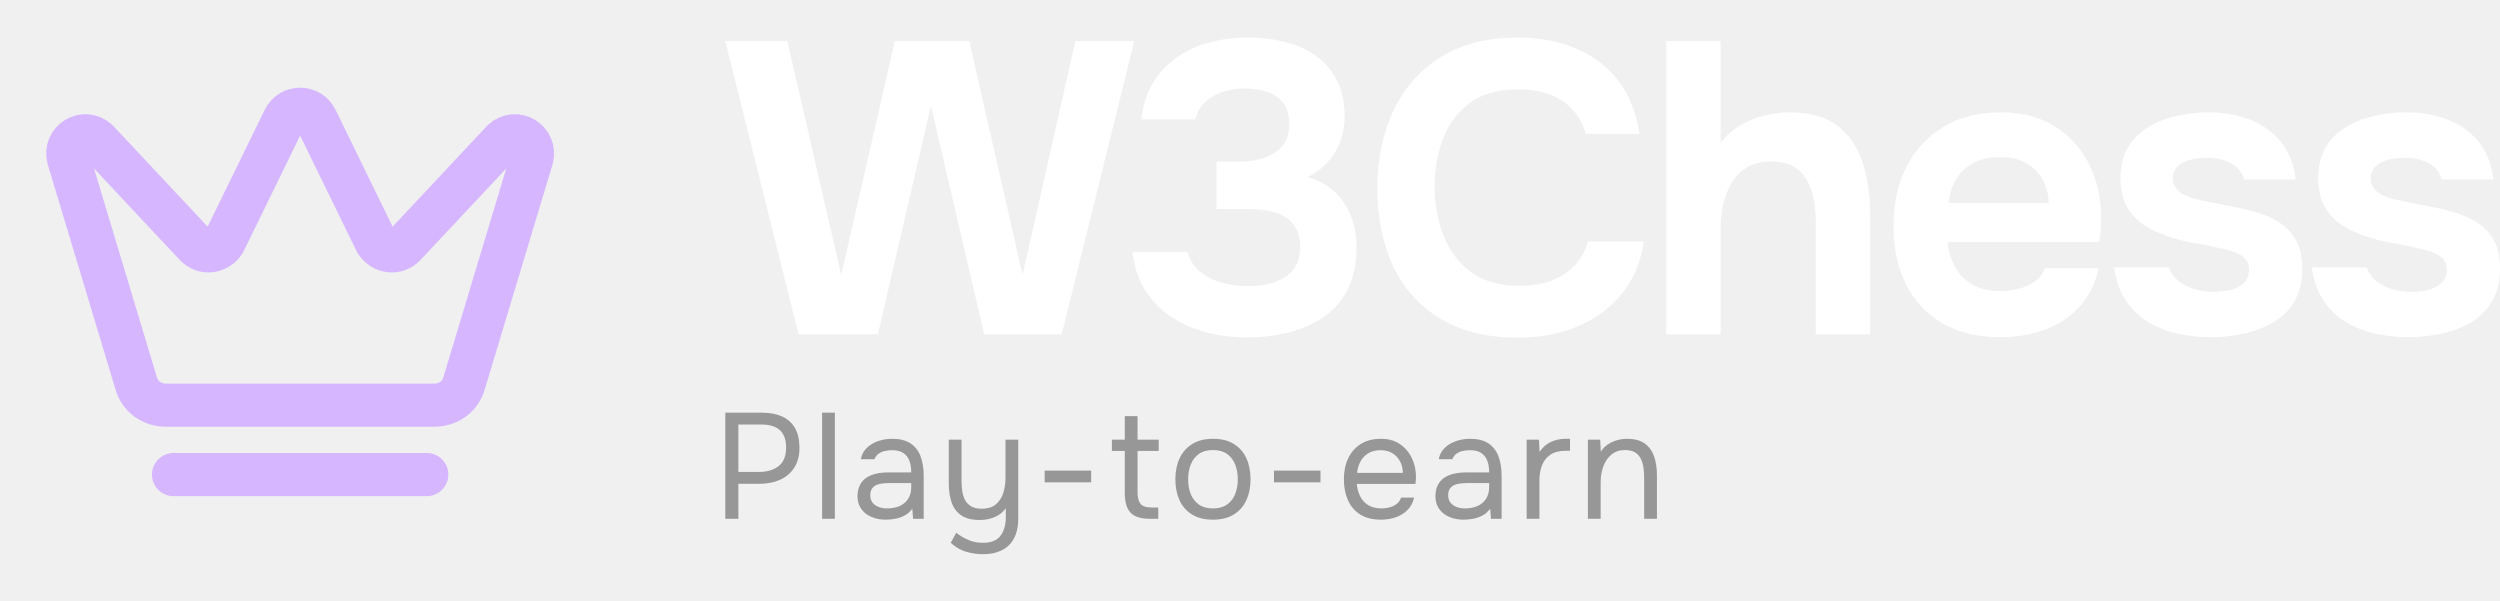
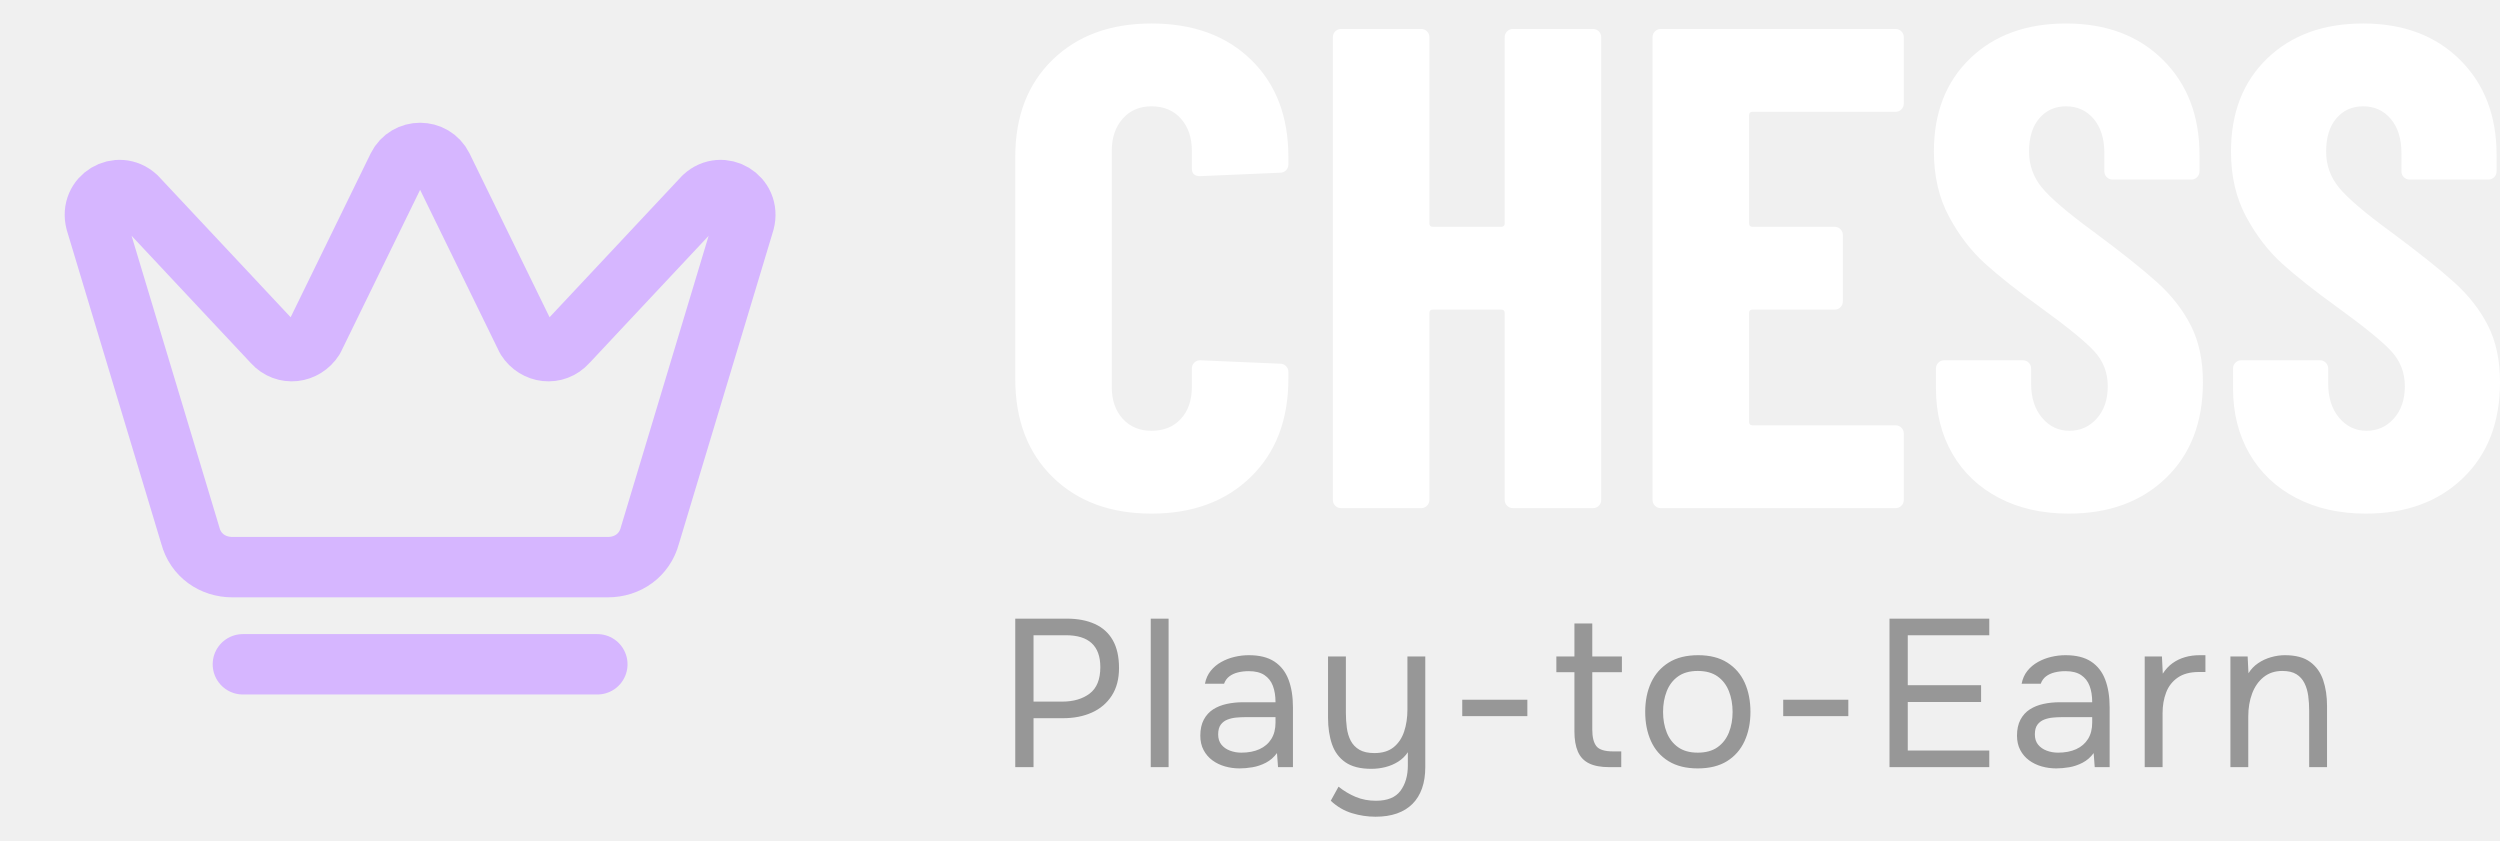
- <svg xmlns="http://www.w3.org/2000/svg" viewBox="0 0 199.912 48" fill="none">
+ <svg xmlns="http://www.w3.org/2000/svg" viewBox="0 0 142.821 48" fill="none">
  <g transform="scale(.75)">
    <g transform="translate(0 -2.4)" stroke="#d6b6ff" stroke-width="4.6">
      <path d="M10.4 17.4C9 16.1 6.8 17.4 7.3 19.3L14.5 43.2C14.9 44.7 16.2 45.6 17.7 45.6H46.3C47.8 45.6 49.1 44.7 49.5 43.2L56.7 19.3C57.2 17.4 55 16.1 53.6 17.4L43.2 28.5C42.3 29.5 40.8 29.3 40.1 28.2L33.7 15.1C33 13.7 31 13.7 30.3 15.1L23.9 28.2C23.2 29.3 21.7 29.5 20.8 28.5Z" stroke-linejoin="round" />
      <path d="M18.5 53H45.5" stroke-linecap="round" />
    </g>
  </g>
-   <path transform="translate(58 3)" d="M5.851 23.735 0 0.282H4.956L9.265 18.978L13.558 0.282H19.508L23.768 18.978L27.994 0.282H32.702L26.901 23.735H20.702L16.442 5.47L12.199 23.735ZM41.735 23.983Q40.11 23.983 38.569 23.602Q37.028 23.221 35.751 22.401Q34.475 21.58 33.622 20.279Q32.768 18.978 32.552 17.138H36.961Q37.227 18.116 37.956 18.721Q38.685 19.326 39.688 19.599Q40.691 19.873 41.768 19.873Q42.514 19.873 43.251 19.74Q43.989 19.608 44.61 19.26Q45.232 18.912 45.597 18.298Q45.961 17.685 45.961 16.724Q45.961 15.845 45.638 15.265Q45.315 14.685 44.76 14.345Q44.204 14.006 43.475 13.865Q42.746 13.724 41.934 13.724H39.282V9.928H41.039Q41.95 9.928 42.696 9.738Q43.442 9.547 43.981 9.182Q44.519 8.818 44.809 8.262Q45.099 7.707 45.099 6.961Q45.099 5.867 44.627 5.246Q44.155 4.624 43.343 4.351Q42.53 4.077 41.519 4.077Q40.591 4.077 39.754 4.359Q38.917 4.641 38.337 5.188Q37.757 5.735 37.591 6.547H33.265Q33.464 4.823 34.227 3.588Q34.989 2.354 36.157 1.55Q37.326 0.746 38.776 0.373Q40.227 0 41.785 0Q43.293 0 44.677 0.331Q46.061 0.663 47.146 1.409Q48.232 2.155 48.878 3.365Q49.525 4.575 49.525 6.298Q49.525 7.376 49.169 8.32Q48.812 9.265 48.149 9.986Q47.486 10.707 46.575 11.171Q47.884 11.536 48.746 12.356Q49.608 13.177 50.039 14.304Q50.47 15.431 50.47 16.757Q50.47 18.878 49.691 20.287Q48.912 21.696 47.627 22.5Q46.343 23.304 44.801 23.644Q43.26 23.983 41.735 23.983ZM63.365 24Q59.735 24 57.224 22.508Q54.713 21.017 53.428 18.331Q52.144 15.646 52.144 12.083Q52.144 8.486 53.461 5.768Q54.779 3.05 57.282 1.525Q59.785 0 63.348 0Q66.017 0 68.088 0.903Q70.16 1.807 71.453 3.514Q72.746 5.221 73.094 7.707H68.801Q68.354 6.05 66.986 5.097Q65.619 4.144 63.398 4.144Q60.961 4.144 59.494 5.262Q58.028 6.381 57.373 8.146Q56.718 9.912 56.718 11.901Q56.718 13.956 57.406 15.779Q58.094 17.602 59.594 18.729Q61.094 19.856 63.497 19.856Q64.956 19.856 66.075 19.434Q67.193 19.011 67.939 18.207Q68.685 17.403 68.967 16.309H73.442Q73.094 18.762 71.693 20.486Q70.293 22.21 68.146 23.105Q66 24 63.365 24ZM75.249 23.735V0.282H79.591V8.403Q80.32 7.508 81.257 6.978Q82.193 6.448 83.196 6.215Q84.199 5.983 85.077 5.983Q87.547 5.983 88.956 7.077Q90.365 8.171 90.953 10.011Q91.541 11.851 91.541 14.105V23.735H87.199V14.785Q87.199 13.939 87.058 13.077Q86.917 12.215 86.544 11.503Q86.171 10.79 85.467 10.351Q84.762 9.912 83.602 9.912Q82.508 9.912 81.729 10.367Q80.95 10.823 80.486 11.594Q80.022 12.365 79.807 13.293Q79.591 14.221 79.591 15.149V23.735ZM101.983 23.967Q99.249 23.967 97.334 22.856Q95.42 21.746 94.417 19.74Q93.414 17.735 93.414 15.066Q93.414 12.381 94.45 10.343Q95.486 8.304 97.409 7.144Q99.331 5.983 102 5.983Q103.989 5.983 105.489 6.671Q106.989 7.359 108.017 8.569Q109.044 9.779 109.55 11.345Q110.055 12.912 110.022 14.685Q110.006 15.116 109.972 15.522Q109.939 15.928 109.856 16.359H97.74Q97.84 17.436 98.329 18.331Q98.818 19.227 99.713 19.749Q100.608 20.271 101.95 20.271Q102.779 20.271 103.508 20.072Q104.238 19.873 104.776 19.459Q105.315 19.044 105.514 18.448H109.823Q109.392 20.37 108.224 21.597Q107.055 22.823 105.423 23.395Q103.79 23.967 101.983 23.967ZM105.829 13.227Q105.812 12.232 105.356 11.395Q104.901 10.558 104.039 10.061Q103.177 9.564 101.901 9.564Q100.575 9.564 99.688 10.094Q98.801 10.624 98.345 11.461Q97.89 12.298 97.823 13.227ZM118.74 23.967Q117.497 23.967 116.229 23.702Q114.961 23.436 113.867 22.807Q112.773 22.177 112.028 21.091Q111.282 20.006 111.05 18.381H115.442Q115.674 19.044 116.221 19.483Q116.768 19.923 117.497 20.13Q118.227 20.337 118.956 20.337Q119.42 20.337 119.925 20.271Q120.431 20.204 120.87 20.006Q121.309 19.807 121.575 19.459Q121.84 19.11 121.84 18.547Q121.84 18.017 121.55 17.702Q121.26 17.387 120.754 17.188Q120.249 16.989 119.552 16.856Q118.79 16.657 117.986 16.525Q117.182 16.392 116.403 16.21Q115.16 15.895 114.05 15.348Q112.939 14.801 112.251 13.815Q111.564 12.829 111.564 11.204Q111.564 9.796 112.152 8.801Q112.74 7.807 113.751 7.185Q114.762 6.564 116.022 6.273Q117.282 5.983 118.608 5.983Q120.398 5.983 121.89 6.555Q123.381 7.127 124.367 8.312Q125.354 9.497 125.569 11.354H121.425Q121.276 10.575 120.472 10.094Q119.669 9.613 118.459 9.613Q118.028 9.613 117.555 9.688Q117.083 9.762 116.677 9.945Q116.271 10.127 116.014 10.45Q115.757 10.773 115.757 11.271Q115.757 11.702 115.997 12.041Q116.238 12.381 116.71 12.605Q117.182 12.829 117.829 12.978Q118.906 13.21 120.099 13.434Q121.293 13.657 122.188 13.906Q123.265 14.188 124.152 14.718Q125.039 15.249 125.569 16.144Q126.099 17.039 126.099 18.448Q126.099 20.072 125.445 21.141Q124.79 22.21 123.704 22.823Q122.619 23.436 121.318 23.702Q120.017 23.967 118.74 23.967ZM134.552 23.967Q133.309 23.967 132.041 23.702Q130.773 23.436 129.68 22.807Q128.586 22.177 127.84 21.091Q127.094 20.006 126.862 18.381H131.254Q131.486 19.044 132.033 19.483Q132.58 19.923 133.309 20.13Q134.039 20.337 134.768 20.337Q135.232 20.337 135.738 20.271Q136.243 20.204 136.682 20.006Q137.122 19.807 137.387 19.459Q137.652 19.11 137.652 18.547Q137.652 18.017 137.362 17.702Q137.072 17.387 136.566 17.188Q136.061 16.989 135.365 16.856Q134.602 16.657 133.798 16.525Q132.994 16.392 132.215 16.21Q130.972 15.895 129.862 15.348Q128.751 14.801 128.064 13.815Q127.376 12.829 127.376 11.204Q127.376 9.796 127.964 8.801Q128.552 7.807 129.564 7.185Q130.575 6.564 131.834 6.273Q133.094 5.983 134.42 5.983Q136.21 5.983 137.702 6.555Q139.193 7.127 140.18 8.312Q141.166 9.497 141.381 11.354H137.238Q137.088 10.575 136.285 10.094Q135.481 9.613 134.271 9.613Q133.84 9.613 133.367 9.688Q132.895 9.762 132.489 9.945Q132.083 10.127 131.826 10.45Q131.569 10.773 131.569 11.271Q131.569 11.702 131.809 12.041Q132.05 12.381 132.522 12.605Q132.994 12.829 133.641 12.978Q134.718 13.21 135.912 13.434Q137.105 13.657 138 13.906Q139.077 14.188 139.964 14.718Q140.851 15.249 141.381 16.144Q141.912 17.039 141.912 18.448Q141.912 20.072 141.257 21.141Q140.602 22.21 139.517 22.823Q138.431 23.436 137.13 23.702Q135.829 23.967 134.552 23.967Z" fill="#ffffff" />
-   <path transform="translate(58 33)" d="M0 8.484V0H2.94Q3.876 0 4.548 0.306Q5.22 0.612 5.574 1.236Q5.928 1.86 5.928 2.82Q5.928 3.756 5.514 4.398Q5.1 5.04 4.38 5.364Q3.66 5.688 2.724 5.688H1.044V8.484ZM1.044 4.74H2.676Q3.648 4.74 4.254 4.278Q4.86 3.816 4.86 2.772Q4.86 1.86 4.368 1.404Q3.876 0.948 2.892 0.948H1.044ZM7.74 8.484V0H8.76V8.484ZM12.816 8.556Q12.384 8.556 11.982 8.442Q11.58 8.328 11.262 8.094Q10.944 7.86 10.758 7.506Q10.572 7.152 10.572 6.684Q10.572 6.144 10.77 5.772Q10.968 5.4 11.304 5.184Q11.64 4.968 12.084 4.872Q12.528 4.776 13.008 4.776H14.868Q14.868 4.236 14.718 3.84Q14.568 3.444 14.232 3.222Q13.896 3 13.344 3Q13.008 3 12.72 3.072Q12.432 3.144 12.228 3.3Q12.024 3.456 11.928 3.72H10.836Q10.92 3.288 11.166 2.982Q11.412 2.676 11.766 2.478Q12.12 2.28 12.528 2.184Q12.936 2.088 13.344 2.088Q14.256 2.088 14.808 2.454Q15.36 2.82 15.612 3.486Q15.864 4.152 15.864 5.064V8.484H15.012L14.952 7.68Q14.688 8.04 14.316 8.232Q13.944 8.424 13.554 8.49Q13.164 8.556 12.816 8.556ZM12.912 7.656Q13.512 7.656 13.95 7.458Q14.388 7.26 14.628 6.876Q14.868 6.492 14.868 5.94V5.628H13.104Q12.888 5.628 12.624 5.652Q12.36 5.676 12.126 5.766Q11.892 5.856 11.742 6.054Q11.592 6.252 11.592 6.612Q11.592 6.972 11.778 7.2Q11.964 7.428 12.27 7.542Q12.576 7.656 12.912 7.656ZM20.58 11.316Q19.896 11.316 19.23 11.112Q18.564 10.908 18.024 10.404L18.468 9.6Q18.936 9.972 19.458 10.188Q19.98 10.404 20.604 10.404Q21.588 10.404 22.008 9.834Q22.428 9.264 22.428 8.388V7.632Q22.212 7.956 21.882 8.166Q21.552 8.376 21.156 8.478Q20.76 8.58 20.34 8.58Q19.404 8.58 18.864 8.208Q18.324 7.836 18.096 7.176Q17.868 6.516 17.868 5.652V2.16H18.888V5.388Q18.888 5.82 18.942 6.234Q18.996 6.648 19.164 6.972Q19.332 7.296 19.656 7.488Q19.98 7.68 20.52 7.68Q21.204 7.68 21.618 7.344Q22.032 7.008 22.218 6.444Q22.404 5.88 22.404 5.196V2.16H23.424V8.484Q23.424 9.168 23.238 9.696Q23.052 10.224 22.692 10.584Q22.332 10.944 21.804 11.13Q21.276 11.316 20.58 11.316ZM25.536 5.568V4.632H29.256V5.568ZM33.936 8.484Q33.216 8.484 32.778 8.268Q32.34 8.052 32.142 7.596Q31.944 7.14 31.944 6.444V3.06H30.912V2.16H31.944V0.276H32.964V2.16H34.656V3.06H32.964V6.336Q32.964 6.984 33.198 7.284Q33.432 7.584 34.152 7.584H34.62V8.484ZM38.988 8.556Q37.992 8.556 37.32 8.142Q36.648 7.728 36.318 6.996Q35.988 6.264 35.988 5.328Q35.988 4.38 36.324 3.654Q36.66 2.928 37.332 2.508Q38.004 2.088 39.012 2.088Q40.008 2.088 40.674 2.508Q41.34 2.928 41.67 3.654Q42 4.38 42 5.328Q42 6.264 41.664 6.996Q41.328 7.728 40.662 8.142Q39.996 8.556 38.988 8.556ZM38.988 7.656Q39.684 7.656 40.122 7.344Q40.56 7.032 40.77 6.504Q40.98 5.976 40.98 5.328Q40.98 4.68 40.77 4.146Q40.56 3.612 40.122 3.3Q39.684 2.988 38.988 2.988Q38.304 2.988 37.866 3.3Q37.428 3.612 37.218 4.146Q37.008 4.68 37.008 5.328Q37.008 5.976 37.218 6.504Q37.428 7.032 37.866 7.344Q38.304 7.656 38.988 7.656ZM43.872 5.568V4.632H47.592V5.568ZM52.44 8.556Q51.432 8.556 50.772 8.142Q50.112 7.728 49.788 6.996Q49.464 6.264 49.464 5.328Q49.464 4.38 49.806 3.654Q50.148 2.928 50.808 2.508Q51.468 2.088 52.428 2.088Q53.172 2.088 53.706 2.37Q54.24 2.652 54.588 3.12Q54.936 3.588 55.092 4.146Q55.248 4.704 55.224 5.268Q55.212 5.376 55.206 5.484Q55.2 5.592 55.188 5.7H50.496Q50.544 6.252 50.772 6.696Q51 7.14 51.42 7.398Q51.84 7.656 52.464 7.656Q52.776 7.656 53.094 7.578Q53.412 7.5 53.67 7.308Q53.928 7.116 54.036 6.792H55.08Q54.936 7.404 54.54 7.794Q54.144 8.184 53.592 8.37Q53.04 8.556 52.44 8.556ZM54.18 4.812Q54.168 4.272 53.94 3.864Q53.712 3.456 53.322 3.228Q52.932 3 52.392 3Q51.804 3 51.402 3.252Q51 3.504 50.784 3.912Q50.568 4.32 50.52 4.812ZM59.028 8.556Q58.596 8.556 58.194 8.442Q57.792 8.328 57.474 8.094Q57.156 7.86 56.97 7.506Q56.784 7.152 56.784 6.684Q56.784 6.144 56.982 5.772Q57.18 5.4 57.516 5.184Q57.852 4.968 58.296 4.872Q58.74 4.776 59.22 4.776H61.08Q61.08 4.236 60.93 3.84Q60.78 3.444 60.444 3.222Q60.108 3 59.556 3Q59.22 3 58.932 3.072Q58.644 3.144 58.44 3.3Q58.236 3.456 58.14 3.72H57.048Q57.132 3.288 57.378 2.982Q57.624 2.676 57.978 2.478Q58.332 2.28 58.74 2.184Q59.148 2.088 59.556 2.088Q60.468 2.088 61.02 2.454Q61.572 2.82 61.824 3.486Q62.076 4.152 62.076 5.064V8.484H61.224L61.164 7.68Q60.9 8.04 60.528 8.232Q60.156 8.424 59.766 8.49Q59.376 8.556 59.028 8.556ZM59.124 7.656Q59.724 7.656 60.162 7.458Q60.6 7.26 60.84 6.876Q61.08 6.492 61.08 5.94V5.628H59.316Q59.1 5.628 58.836 5.652Q58.572 5.676 58.338 5.766Q58.104 5.856 57.954 6.054Q57.804 6.252 57.804 6.612Q57.804 6.972 57.99 7.2Q58.176 7.428 58.482 7.542Q58.788 7.656 59.124 7.656ZM64.08 8.484V2.16H65.064L65.112 3.144Q65.352 2.772 65.67 2.544Q65.988 2.316 66.378 2.202Q66.768 2.088 67.224 2.088Q67.308 2.088 67.386 2.088Q67.464 2.088 67.548 2.088V3.048H67.176Q66.432 3.048 65.97 3.366Q65.508 3.684 65.304 4.218Q65.1 4.752 65.1 5.4V8.484ZM68.976 8.484V2.16H69.96L70.008 3.12Q70.224 2.772 70.56 2.544Q70.896 2.316 71.298 2.202Q71.7 2.088 72.084 2.088Q73.008 2.088 73.53 2.472Q74.052 2.856 74.274 3.51Q74.496 4.164 74.496 4.992V8.484H73.476V5.268Q73.476 4.824 73.422 4.416Q73.368 4.008 73.206 3.684Q73.044 3.36 72.744 3.174Q72.444 2.988 71.94 2.988Q71.316 2.988 70.878 3.336Q70.44 3.684 70.218 4.272Q69.996 4.86 69.996 5.592V8.484Z" fill="#979797" />
+   <path transform="translate(58 1.342)" d="M0 20.296V7.626Q0 4.145 2.131 2.073Q4.263 0 7.782 0Q11.341 0 13.472 2.073Q15.603 4.145 15.603 7.626V8.056Q15.603 8.251 15.466 8.388Q15.33 8.525 15.134 8.525L10.559 8.721Q10.089 8.721 10.089 8.291V7.274Q10.089 6.14 9.464 5.436Q8.838 4.732 7.782 4.732Q6.765 4.732 6.14 5.436Q5.514 6.14 5.514 7.274V20.765Q5.514 21.899 6.14 22.584Q6.765 23.268 7.782 23.268Q8.838 23.268 9.464 22.584Q10.089 21.899 10.089 20.765V19.709Q10.089 19.514 10.226 19.377Q10.363 19.24 10.559 19.24L15.134 19.436Q15.33 19.436 15.466 19.573Q15.603 19.709 15.603 19.905V20.296Q15.603 23.816 13.453 25.908Q11.302 28 7.782 28Q4.263 28 2.131 25.908Q0 23.816 0 20.296ZM28.43 0.313H33.006Q33.201 0.313 33.338 0.45Q33.475 0.587 33.475 0.782V27.218Q33.475 27.413 33.338 27.55Q33.201 27.687 33.006 27.687H28.43Q28.235 27.687 28.098 27.55Q27.961 27.413 27.961 27.218V16.542Q27.961 16.346 27.765 16.346H23.855Q23.659 16.346 23.659 16.542V27.218Q23.659 27.413 23.522 27.55Q23.385 27.687 23.19 27.687H18.615Q18.419 27.687 18.282 27.55Q18.145 27.413 18.145 27.218V0.782Q18.145 0.587 18.282 0.45Q18.419 0.313 18.615 0.313H23.19Q23.385 0.313 23.522 0.45Q23.659 0.587 23.659 0.782V11.419Q23.659 11.615 23.855 11.615H27.765Q27.961 11.615 27.961 11.419V0.782Q27.961 0.587 28.098 0.45Q28.235 0.313 28.43 0.313ZM50.291 5.045H42.117Q41.922 5.045 41.922 5.24V11.419Q41.922 11.615 42.117 11.615H46.81Q47.006 11.615 47.142 11.751Q47.279 11.888 47.279 12.084V15.877Q47.279 16.073 47.142 16.209Q47.006 16.346 46.81 16.346H42.117Q41.922 16.346 41.922 16.542V22.76Q41.922 22.955 42.117 22.955H50.291Q50.486 22.955 50.623 23.092Q50.76 23.229 50.76 23.425V27.218Q50.76 27.413 50.623 27.55Q50.486 27.687 50.291 27.687H36.877Q36.682 27.687 36.545 27.55Q36.408 27.413 36.408 27.218V0.782Q36.408 0.587 36.545 0.45Q36.682 0.313 36.877 0.313H50.291Q50.486 0.313 50.623 0.45Q50.76 0.587 50.76 0.782V4.575Q50.76 4.771 50.623 4.908Q50.486 5.045 50.291 5.045ZM52.598 20.844V19.709Q52.598 19.514 52.735 19.377Q52.872 19.24 53.067 19.24H57.564Q57.76 19.24 57.897 19.377Q58.034 19.514 58.034 19.709V20.57Q58.034 21.782 58.659 22.525Q59.285 23.268 60.223 23.268Q61.162 23.268 61.788 22.564Q62.413 21.86 62.413 20.726Q62.413 19.553 61.631 18.712Q60.849 17.872 58.581 16.229Q56.626 14.821 55.413 13.726Q54.201 12.631 53.341 11.028Q52.48 9.425 52.48 7.313Q52.48 3.989 54.553 1.994Q56.626 0 60.028 0Q63.469 0 65.561 2.073Q67.654 4.145 67.654 7.508V8.447Q67.654 8.642 67.517 8.779Q67.38 8.916 67.184 8.916H62.687Q62.492 8.916 62.355 8.779Q62.218 8.642 62.218 8.447V7.391Q62.218 6.179 61.612 5.455Q61.006 4.732 60.028 4.732Q59.089 4.732 58.503 5.416Q57.916 6.101 57.916 7.313Q57.916 8.486 58.659 9.385Q59.402 10.285 61.592 11.888Q64.017 13.687 65.249 14.802Q66.48 15.916 67.165 17.265Q67.849 18.615 67.849 20.492Q67.849 23.933 65.737 25.966Q63.626 28 60.184 28Q57.916 28 56.196 27.101Q54.475 26.201 53.536 24.578Q52.598 22.955 52.598 20.844ZM69.57 20.844V19.709Q69.57 19.514 69.707 19.377Q69.844 19.24 70.039 19.24H74.536Q74.732 19.24 74.869 19.377Q75.006 19.514 75.006 19.709V20.57Q75.006 21.782 75.631 22.525Q76.257 23.268 77.196 23.268Q78.134 23.268 78.76 22.564Q79.385 21.86 79.385 20.726Q79.385 19.553 78.603 18.712Q77.821 17.872 75.553 16.229Q73.598 14.821 72.385 13.726Q71.173 12.631 70.313 11.028Q69.453 9.425 69.453 7.313Q69.453 3.989 71.525 1.994Q73.598 0 77 0Q80.441 0 82.534 2.073Q84.626 4.145 84.626 7.508V8.447Q84.626 8.642 84.489 8.779Q84.352 8.916 84.156 8.916H79.659Q79.464 8.916 79.327 8.779Q79.19 8.642 79.19 8.447V7.391Q79.19 6.179 78.584 5.455Q77.978 4.732 77 4.732Q76.061 4.732 75.475 5.416Q74.888 6.101 74.888 7.313Q74.888 8.486 75.631 9.385Q76.374 10.285 78.564 11.888Q80.989 13.687 82.221 14.802Q83.453 15.916 84.137 17.265Q84.821 18.615 84.821 20.492Q84.821 23.933 82.709 25.966Q80.598 28 77.156 28Q74.888 28 73.168 27.101Q71.447 26.201 70.508 24.578Q69.57 22.955 69.57 20.844Z" fill="#ffffff" />
+   <path transform="translate(58 35.342)" d="M0 8.484V0H2.94Q3.876 0 4.548 0.306Q5.22 0.612 5.574 1.236Q5.928 1.86 5.928 2.82Q5.928 3.756 5.514 4.398Q5.1 5.04 4.38 5.364Q3.66 5.688 2.724 5.688H1.044V8.484ZM1.044 4.74H2.676Q3.648 4.74 4.254 4.278Q4.86 3.816 4.86 2.772Q4.86 1.86 4.368 1.404Q3.876 0.948 2.892 0.948H1.044ZM7.74 8.484V0H8.76V8.484ZM12.816 8.556Q12.384 8.556 11.982 8.442Q11.58 8.328 11.262 8.094Q10.944 7.86 10.758 7.506Q10.572 7.152 10.572 6.684Q10.572 6.144 10.77 5.772Q10.968 5.4 11.304 5.184Q11.64 4.968 12.084 4.872Q12.528 4.776 13.008 4.776H14.868Q14.868 4.236 14.718 3.84Q14.568 3.444 14.232 3.222Q13.896 3 13.344 3Q13.008 3 12.72 3.072Q12.432 3.144 12.228 3.3Q12.024 3.456 11.928 3.72H10.836Q10.92 3.288 11.166 2.982Q11.412 2.676 11.766 2.478Q12.12 2.28 12.528 2.184Q12.936 2.088 13.344 2.088Q14.256 2.088 14.808 2.454Q15.36 2.82 15.612 3.486Q15.864 4.152 15.864 5.064V8.484H15.012L14.952 7.68Q14.688 8.04 14.316 8.232Q13.944 8.424 13.554 8.49Q13.164 8.556 12.816 8.556ZM12.912 7.656Q13.512 7.656 13.95 7.458Q14.388 7.26 14.628 6.876Q14.868 6.492 14.868 5.94V5.628H13.104Q12.888 5.628 12.624 5.652Q12.36 5.676 12.126 5.766Q11.892 5.856 11.742 6.054Q11.592 6.252 11.592 6.612Q11.592 6.972 11.778 7.2Q11.964 7.428 12.27 7.542Q12.576 7.656 12.912 7.656ZM20.58 11.316Q19.896 11.316 19.23 11.112Q18.564 10.908 18.024 10.404L18.468 9.6Q18.936 9.972 19.458 10.188Q19.98 10.404 20.604 10.404Q21.588 10.404 22.008 9.834Q22.428 9.264 22.428 8.388V7.632Q22.212 7.956 21.882 8.166Q21.552 8.376 21.156 8.478Q20.76 8.58 20.34 8.58Q19.404 8.58 18.864 8.208Q18.324 7.836 18.096 7.176Q17.868 6.516 17.868 5.652V2.16H18.888V5.388Q18.888 5.82 18.942 6.234Q18.996 6.648 19.164 6.972Q19.332 7.296 19.656 7.488Q19.98 7.68 20.52 7.68Q21.204 7.68 21.618 7.344Q22.032 7.008 22.218 6.444Q22.404 5.88 22.404 5.196V2.16H23.424V8.484Q23.424 9.168 23.238 9.696Q23.052 10.224 22.692 10.584Q22.332 10.944 21.804 11.13Q21.276 11.316 20.58 11.316ZM25.536 5.568V4.632H29.256V5.568ZM33.936 8.484Q33.216 8.484 32.778 8.268Q32.34 8.052 32.142 7.596Q31.944 7.14 31.944 6.444V3.06H30.912V2.16H31.944V0.276H32.964V2.16H34.656V3.06H32.964V6.336Q32.964 6.984 33.198 7.284Q33.432 7.584 34.152 7.584H34.62V8.484ZM38.988 8.556Q37.992 8.556 37.32 8.142Q36.648 7.728 36.318 6.996Q35.988 6.264 35.988 5.328Q35.988 4.38 36.324 3.654Q36.66 2.928 37.332 2.508Q38.004 2.088 39.012 2.088Q40.008 2.088 40.674 2.508Q41.34 2.928 41.67 3.654Q42 4.38 42 5.328Q42 6.264 41.664 6.996Q41.328 7.728 40.662 8.142Q39.996 8.556 38.988 8.556ZM38.988 7.656Q39.684 7.656 40.122 7.344Q40.56 7.032 40.77 6.504Q40.98 5.976 40.98 5.328Q40.98 4.68 40.77 4.146Q40.56 3.612 40.122 3.3Q39.684 2.988 38.988 2.988Q38.304 2.988 37.866 3.3Q37.428 3.612 37.218 4.146Q37.008 4.68 37.008 5.328Q37.008 5.976 37.218 6.504Q37.428 7.032 37.866 7.344Q38.304 7.656 38.988 7.656ZM43.872 5.568V4.632H47.592V5.568ZM49.944 8.484V0H55.644V0.948H50.988V3.804H55.176V4.764H50.988V7.536H55.644V8.484ZM59.472 8.556Q59.04 8.556 58.638 8.442Q58.236 8.328 57.918 8.094Q57.6 7.86 57.414 7.506Q57.228 7.152 57.228 6.684Q57.228 6.144 57.426 5.772Q57.624 5.4 57.96 5.184Q58.296 4.968 58.74 4.872Q59.184 4.776 59.664 4.776H61.524Q61.524 4.236 61.374 3.84Q61.224 3.444 60.888 3.222Q60.552 3 60 3Q59.664 3 59.376 3.072Q59.088 3.144 58.884 3.3Q58.68 3.456 58.584 3.72H57.492Q57.576 3.288 57.822 2.982Q58.068 2.676 58.422 2.478Q58.776 2.28 59.184 2.184Q59.592 2.088 60 2.088Q60.912 2.088 61.464 2.454Q62.016 2.82 62.268 3.486Q62.52 4.152 62.52 5.064V8.484H61.668L61.608 7.68Q61.344 8.04 60.972 8.232Q60.6 8.424 60.21 8.49Q59.82 8.556 59.472 8.556ZM59.568 7.656Q60.168 7.656 60.606 7.458Q61.044 7.26 61.284 6.876Q61.524 6.492 61.524 5.94V5.628H59.76Q59.544 5.628 59.28 5.652Q59.016 5.676 58.782 5.766Q58.548 5.856 58.398 6.054Q58.248 6.252 58.248 6.612Q58.248 6.972 58.434 7.2Q58.62 7.428 58.926 7.542Q59.232 7.656 59.568 7.656ZM64.524 8.484V2.16H65.508L65.556 3.144Q65.796 2.772 66.114 2.544Q66.432 2.316 66.822 2.202Q67.212 2.088 67.668 2.088Q67.752 2.088 67.83 2.088Q67.908 2.088 67.992 2.088V3.048H67.62Q66.876 3.048 66.414 3.366Q65.952 3.684 65.748 4.218Q65.544 4.752 65.544 5.4V8.484ZM69.42 8.484V2.16H70.404L70.452 3.12Q70.668 2.772 71.004 2.544Q71.34 2.316 71.742 2.202Q72.144 2.088 72.528 2.088Q73.452 2.088 73.974 2.472Q74.496 2.856 74.718 3.51Q74.94 4.164 74.94 4.992V8.484H73.92V5.268Q73.92 4.824 73.866 4.416Q73.812 4.008 73.65 3.684Q73.488 3.36 73.188 3.174Q72.888 2.988 72.384 2.988Q71.76 2.988 71.322 3.336Q70.884 3.684 70.662 4.272Q70.44 4.86 70.44 5.592V8.484Z" fill="#979797" />
</svg>
